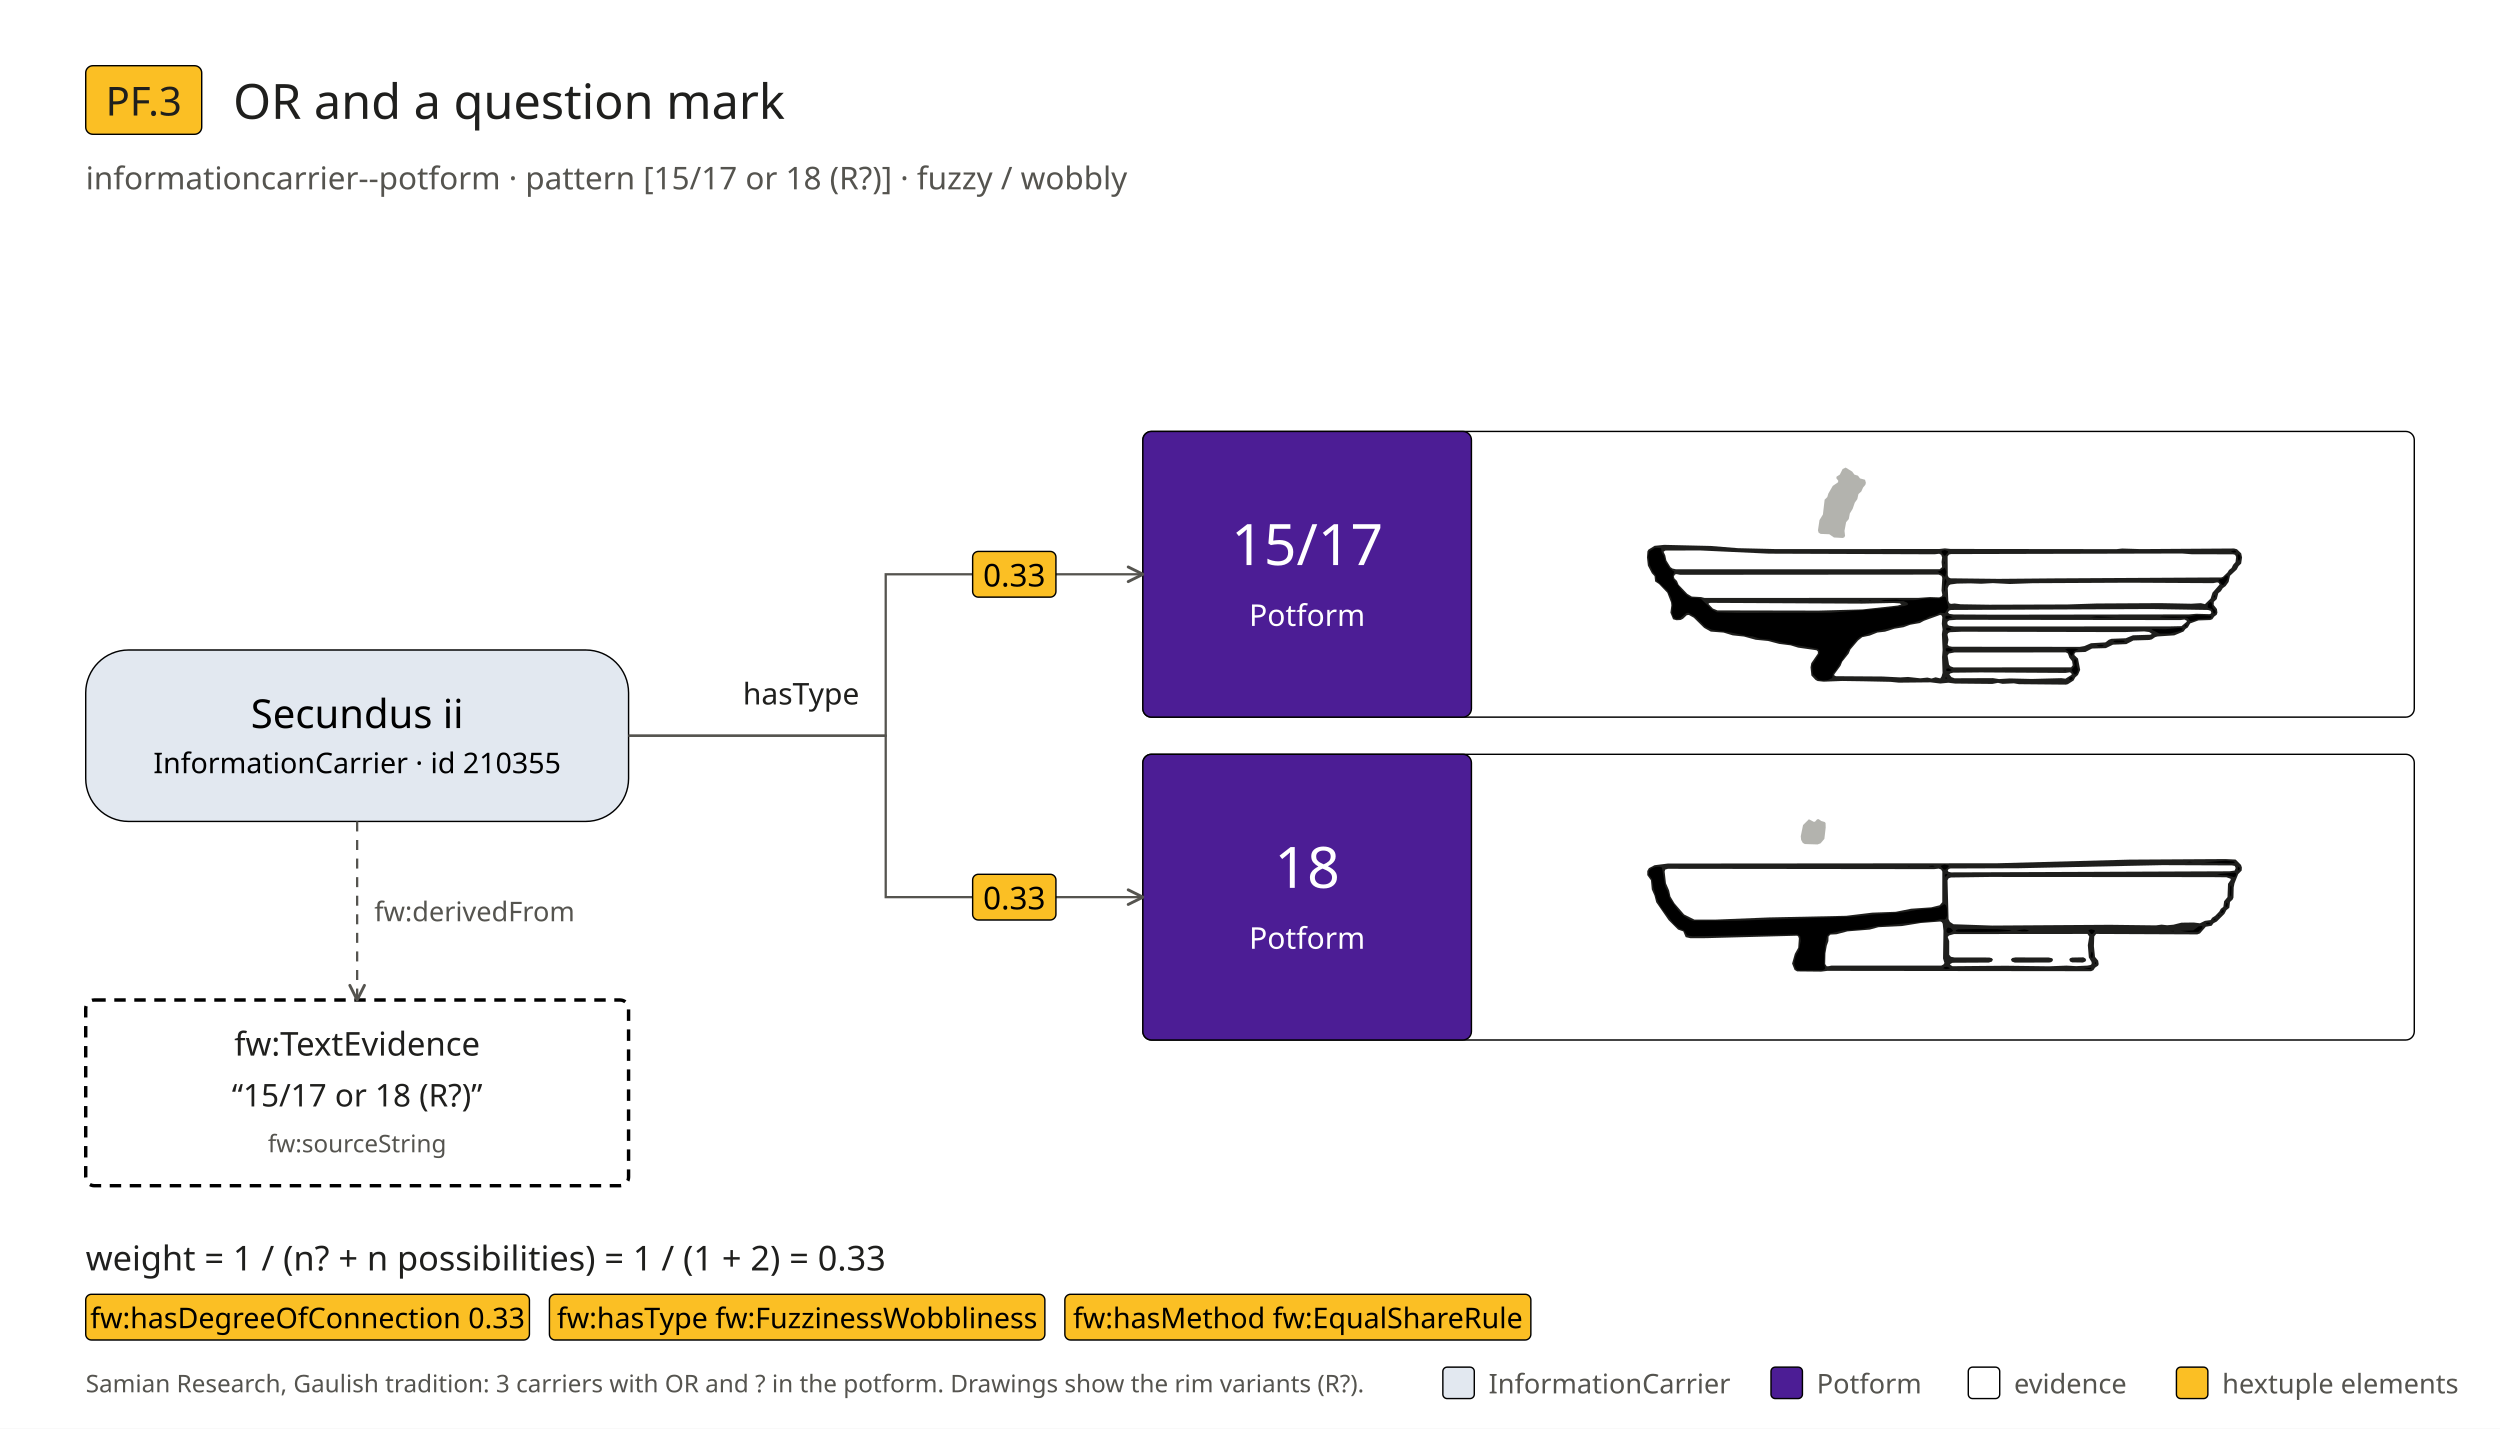
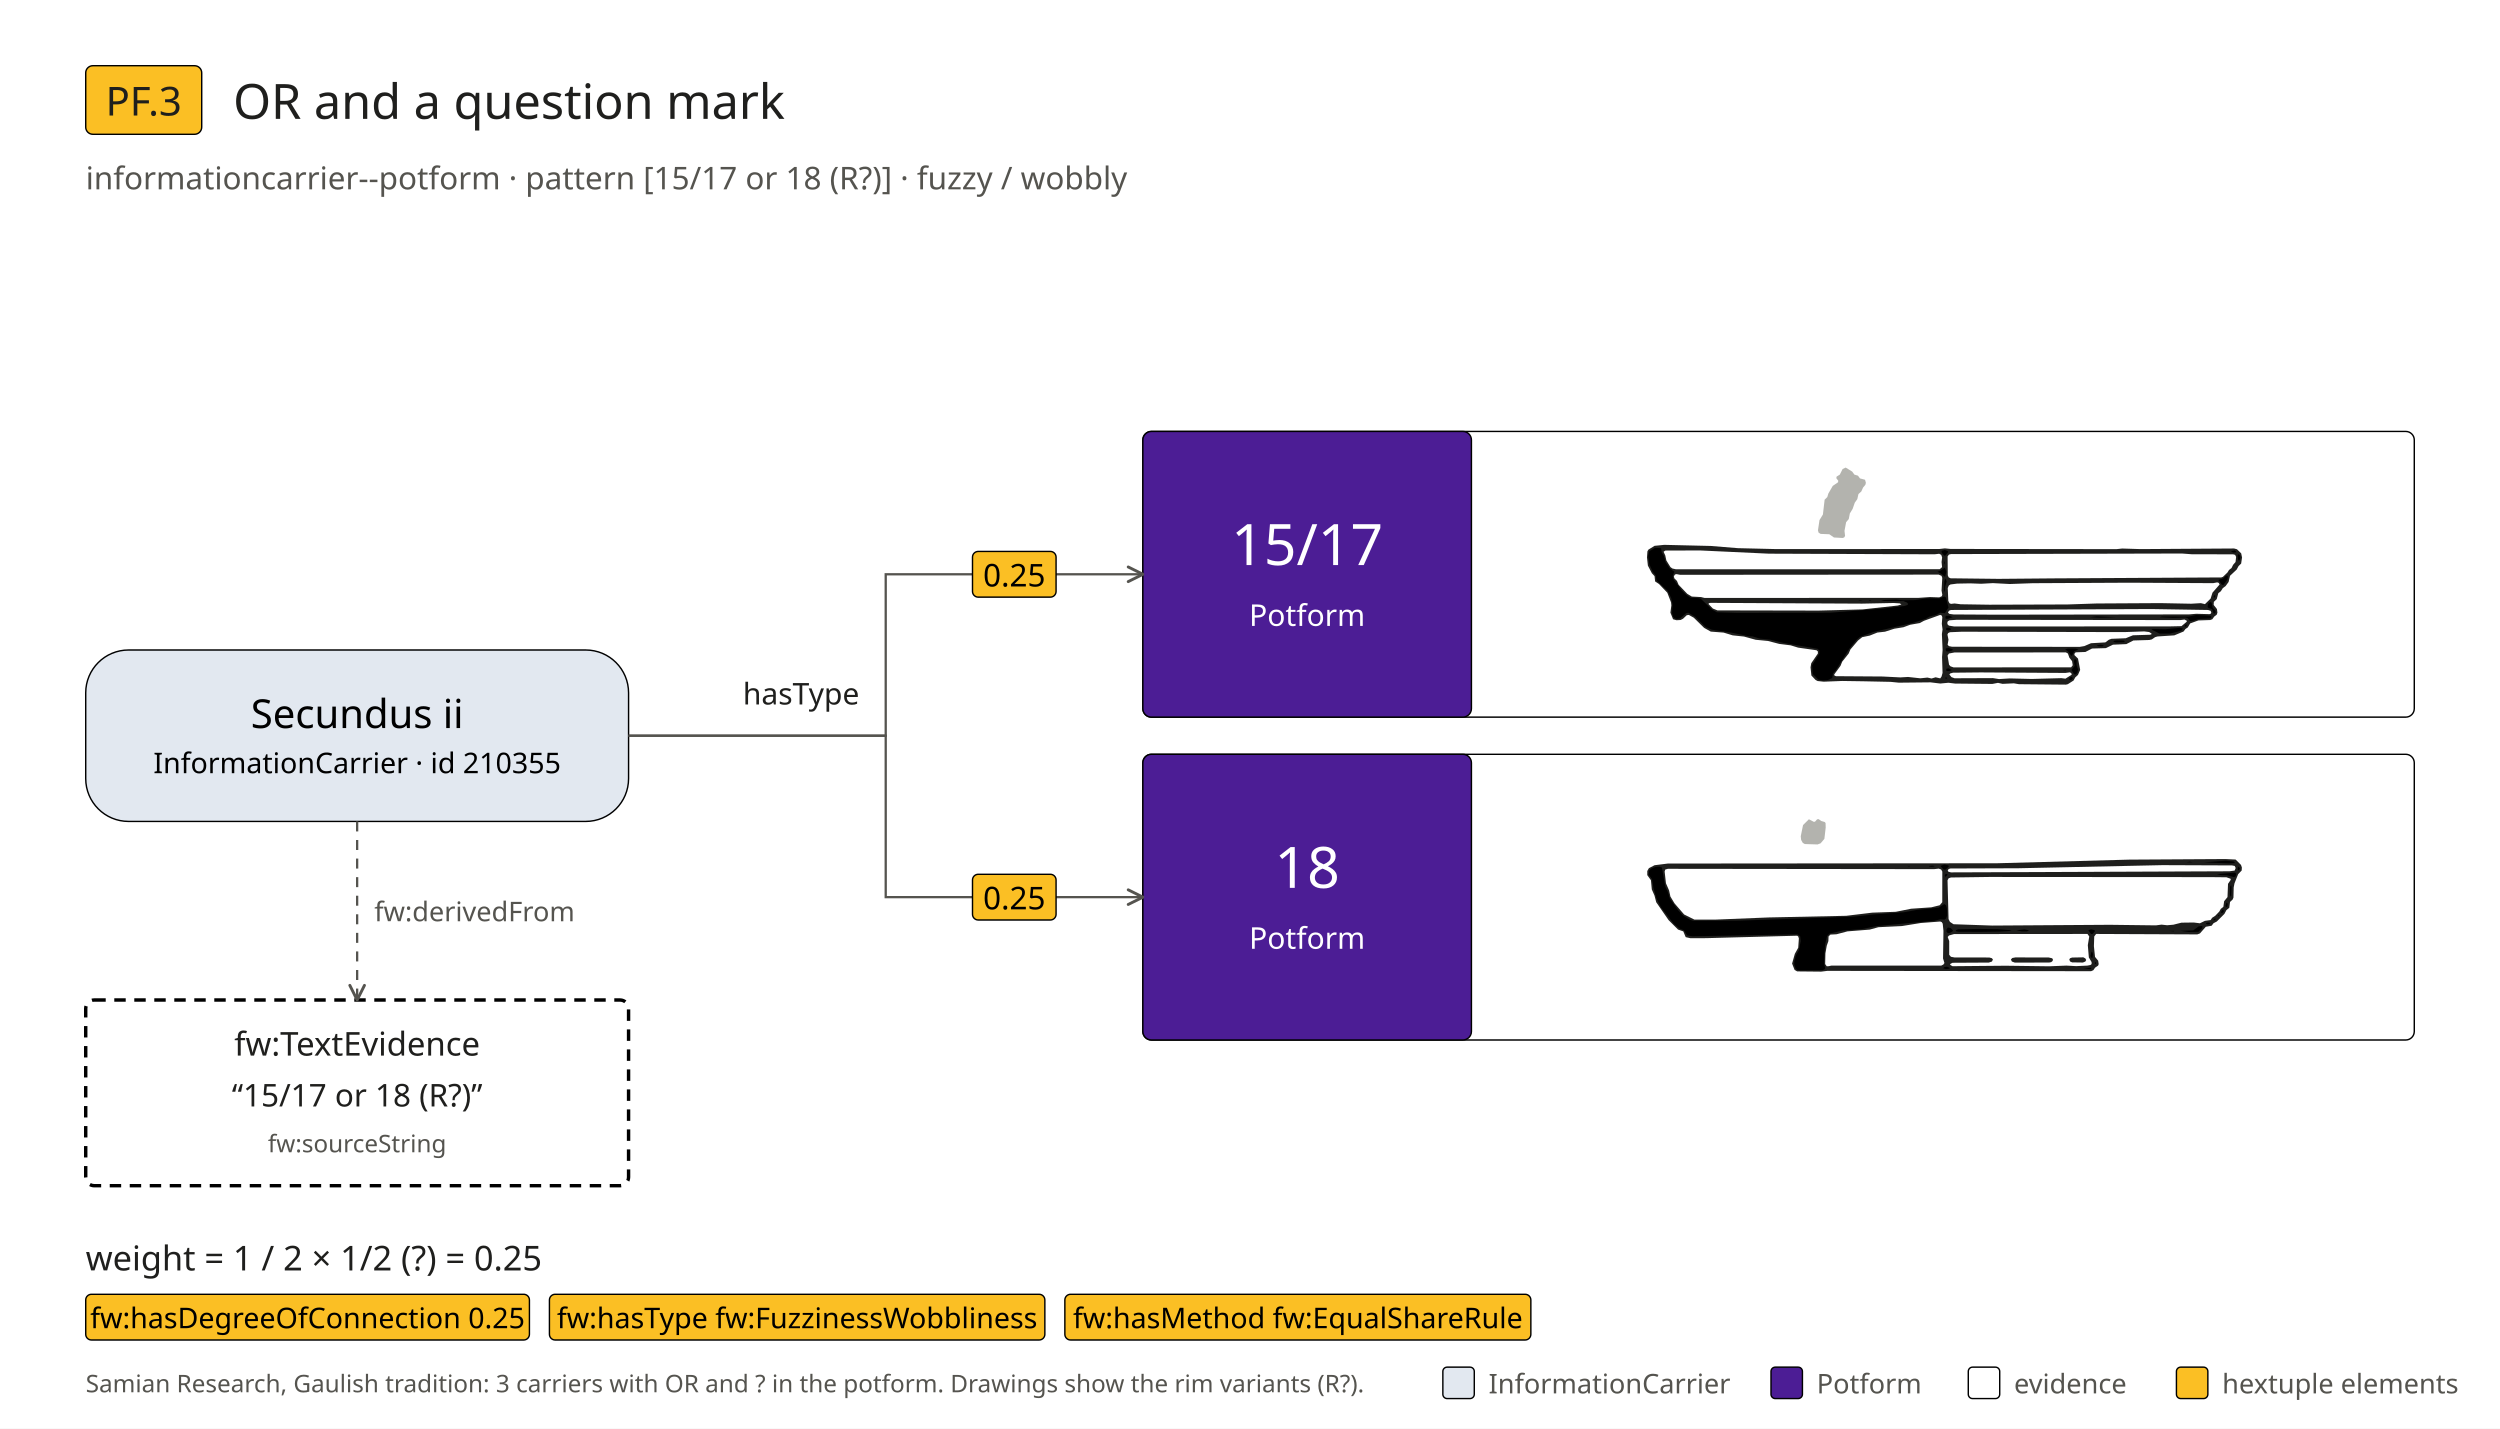
<svg xmlns="http://www.w3.org/2000/svg" width="1750" height="1000" viewBox="0 0 1750 1000" role="img">
  <rect width="1750" height="1000" fill="#ffffff" />
  <defs>
    <marker id="a" viewBox="0 0 10 10" refX="9" refY="5" markerWidth="8" markerHeight="8" orient="auto-start-reverse">
      <path d="M1 1L9 5L1 9" fill="none" stroke="#55544f" stroke-width="1.6" stroke-linecap="round" stroke-linejoin="round" />
    </marker>
  </defs>
  <rect x="60" y="46" width="81.2" height="48" rx="5" fill="#fbbf24" stroke="#000000" stroke-width="1" />
  <text x="100.6" y="70" text-anchor="middle" dominant-baseline="central" font-family="Fira Sans" font-size="28" font-weight="500" fill="#1f1f1d">PF.3</text>
  <text x="163.2" y="70" text-anchor="start" dominant-baseline="central" font-family="Fira Sans" font-size="34" font-weight="500" fill="#1f1f1d">OR and a question mark</text>
  <text x="60" y="124" text-anchor="start" dominant-baseline="central" font-family="Fira Sans" font-size="22" fill="#55544f">informationcarrier--potform  ·  pattern  [15/17 or 18 (R?)]  ·  fuzzy / wobbly</text>
  <rect x="60" y="455.0" width="380" height="120" rx="30" fill="#e2e8f0" stroke="#000000" stroke-width="1" />
  <text x="250.0" y="498.76" text-anchor="middle" dominant-baseline="central" font-family="Fira Sans" font-size="28" font-weight="500" fill="#000000">Secundus ii</text>
  <text x="250.0" y="533.48" text-anchor="middle" dominant-baseline="central" font-family="Fira Sans" font-size="20" fill="#000000">InformationCarrier  ·  id 210355</text>
  <rect x="60" y="700" width="380" height="130" rx="6" fill="#ffffff" stroke="#000000" stroke-width="2.4" stroke-dasharray="8 6" />
  <text x="250" y="730" text-anchor="middle" dominant-baseline="central" font-family="Fira Sans" font-size="23" font-weight="500" fill="#1f1f1d">fw:TextEvidence</text>
  <text x="250" y="766" text-anchor="middle" dominant-baseline="central" font-family="Fira Sans" font-size="22" fill="#1f1f1d">“15/17 or 18 (R?)”</text>
  <text x="250" y="800" text-anchor="middle" dominant-baseline="central" font-family="Fira Sans" font-size="17" fill="#55544f">fw:sourceString</text>
  <path d="M250 575.0 V 700" fill="none" stroke="#55544f" stroke-width="1.6" stroke-dasharray="7 6" marker-end="url(#a)" />
  <text x="262" y="637.5" text-anchor="start" dominant-baseline="central" font-family="Fira Sans" font-size="19" fill="#55544f">fw:derivedFrom</text>
  <text x="520" y="485.0" text-anchor="start" dominant-baseline="central" font-family="Fira Sans" font-size="21" font-weight="500" fill="#1f1f1d">hasType</text>
  <rect x="800" y="302.0" width="890" height="200" rx="6" fill="#ffffff" stroke="#000000" stroke-width="1" />
  <rect x="800" y="302.0" width="230" height="200" rx="6" fill="#4c1d95" stroke="#000000" stroke-width="1" />
  <text x="915" y="380.0" text-anchor="middle" dominant-baseline="central" font-family="Fira Sans" font-size="40" font-weight="500" fill="#ffffff">15/17</text>
  <text x="915" y="430.0" text-anchor="middle" dominant-baseline="central" font-family="Fira Sans" font-size="21" fill="#ffffff">Potform</text>
  <g transform="translate(1145.3 319.0) scale(2.862069)">
    <path d="M105.58 55.88 L107.0 54.97 L107.38 54.24 L108.06 53.62 L108.6 52.38 L108.07 49.62 L107.18 48.75 L107.22 48.38 L107.5 48.09 L109.88 48.0 L111.5 47.16 L114.88 47.06 L116.62 46.22 L119.88 46.08 L121.62 45.19 L125.5 45.07 L126.12 44.93 L126.92 44.38 L127.5 44.21 L131.62 43.94 L133.88 43.0 L134.35 42.38 L134.92 42.0 L135.5 41.02 L137.5 40.29 L140.38 40.19 L140.92 40.0 L141.38 39.35 L142.0 38.88 L142.17 38.38 L142.05 37.5 L141.25 36.5 L141.29 35.75 L142.0 35.07 L142.38 33.63 L143.0 33.15 L143.49 32.38 L144.17 31.88 L144.9 30.88 L145.25 29.37 L146.88 27.84 L147.33 27.0 L147.97 26.38 L148.19 24.88 L147.98 23.88 L146.95 22.88 L146.25 22.69 L123.38 22.84 L118.88 22.7 L117.5 22.85 L76.88 22.8 L75.5 22.66 L74.12 22.82 L34.0 22.83 L24.88 22.61 L18.25 22.07 L6.88 21.8 L4.5 22.04 L3.0 22.97 L2.76 23.38 L2.65 24.88 L2.87 26.88 L3.85 28.75 L4.5 29.45 L4.64 30.75 L5.59 31.38 L7.62 33.5 L8.54 35.88 L8.61 36.62 L8.38 38.38 L9.03 40.0 L9.88 40.24 L10.88 40.18 L11.46 39.88 L12.38 39.01 L12.88 38.94 L14.1 39.62 L16.62 42.1 L18.25 43.02 L21.38 43.26 L23.62 43.94 L26.38 44.23 L29.25 45.02 L32.25 45.31 L35.0 46.03 L37.8 46.38 L39.62 46.94 L44.12 47.58 L44.45 47.88 L44.45 48.38 L42.83 50.75 L42.65 51.75 L42.86 53.75 L43.88 54.84 L44.38 55.11 L45.88 55.27 L50.38 55.09 L55.62 55.17 L62.25 55.31 L64.25 55.51 L72.0 55.43 L74.38 55.72 L76.38 55.53 L78.0 55.73 L87.12 55.82 L88.5 55.55 L89.62 55.8 L92.38 55.67 L93.62 55.88 L105.12 55.99 L105.58 55.88Z M74.25 27.76 L9.75 27.78 L8.88 27.59 L8.4 27.25 L7.39 25.62 L7.12 24.38 L6.71 23.5 L7.12 23.2 L15.62 23.17 L32.5 23.96 L73.0 24.11 L74.12 23.98 L74.62 24.25 L74.84 24.88 L74.7 26.0 L74.83 27.25 L74.25 27.76Z M102.0 30.0 L88.62 30.12 L76.88 29.98 L76.43 29.75 L76.22 29.25 L76.18 24.62 L76.5 24.18 L77.0 24.06 L133.5 23.92 L135.88 24.1 L146.0 24.12 L146.5 24.25 L146.74 24.75 L146.6 26.0 L146.0 26.69 L145.62 27.47 L145.0 27.95 L144.62 28.57 L143.52 29.62 L143.12 29.77 L102.0 30.0Z M69.12 34.76 L16.75 34.79 L15.88 34.57 L13.62 34.45 L12.5 33.78 L10.38 31.56 L9.98 30.62 L9.35 30.0 L9.22 29.5 L9.5 29.05 L9.88 28.96 L10.75 29.13 L74.0 29.08 L74.69 29.38 L74.87 29.88 L74.7 33.0 L74.88 34.0 L74.75 34.38 L74.12 34.65 L71.88 34.57 L69.12 34.76Z M105.5 36.38 L86.38 36.44 L79.38 36.33 L77.88 36.14 L77.0 36.24 L76.62 36.07 L76.35 35.5 L76.21 32.38 L76.47 31.75 L76.88 31.49 L78.5 31.28 L81.75 31.22 L84.38 31.32 L87.25 31.16 L91.38 31.38 L97.0 31.18 L120.62 31.06 L141.12 31.17 L142.12 30.98 L142.5 31.11 L142.7 31.5 L140.96 33.5 L140.5 34.95 L139.12 36.3 L138.12 36.06 L135.75 36.2 L128.25 36.05 L112.62 36.14 L105.5 36.38Z M44.62 37.88 L19.88 37.83 L18.77 37.38 L17.67 36.25 L17.88 36.03 L18.25 35.99 L55.25 36.18 L63.0 36.02 L64.5 36.12 L64.88 36.38 L64.0 36.64 L55.38 37.59 L44.62 37.88Z M87.88 38.88 L77.62 38.82 L76.62 38.69 L76.27 38.38 L76.5 37.92 L77.0 37.73 L126.0 37.5 L139.88 37.73 L140.5 37.93 L140.67 38.38 L140.57 38.62 L140.25 38.75 L137.0 38.66 L135.25 38.81 L87.88 38.88Z M74.38 54.46 L73.25 54.19 L72.25 54.49 L71.25 54.26 L69.5 54.44 L66.5 54.11 L64.62 54.22 L60.25 54.0 L48.88 53.92 L48.5 53.77 L48.44 53.5 L49.99 51.38 L50.39 50.38 L51.98 48.38 L52.41 47.38 L54.25 45.21 L55.29 44.38 L57.12 44.0 L59.0 43.25 L60.88 43.04 L63.12 42.32 L65.38 41.95 L67.0 41.35 L69.38 40.93 L70.38 40.38 L74.38 38.93 L74.75 39.1 L74.88 39.5 L74.76 41.12 L74.94 42.5 L74.78 43.62 L74.95 47.5 L74.82 49.25 L74.94 53.12 L74.7 54.0 L74.38 54.46Z M130.25 41.75 L77.75 41.76 L76.5 41.56 L76.17 41.25 L76.1 40.88 L76.22 40.5 L76.62 40.26 L78.38 40.13 L133.12 40.2 L134.12 40.07 L134.7 40.38 L134.64 40.62 L133.38 41.68 L130.25 41.75Z M108.5 46.75 L77.25 46.72 L76.5 46.57 L76.18 46.25 L76.39 45.0 L76.14 43.75 L76.3 43.38 L76.75 43.17 L79.62 43.05 L119.38 43.14 L124.25 42.97 L125.46 43.12 L126.06 43.5 L126.0 43.7 L125.62 43.79 L121.5 43.92 L119.75 44.64 L116.25 44.78 L115.63 45.0 L114.75 45.66 L111.25 45.86 L109.62 46.56 L108.5 46.75Z M106.38 51.76 L77.62 51.77 L76.88 51.51 L76.53 51.12 L76.17 48.88 L76.5 48.38 L77.88 48.12 L105.12 48.11 L105.6 48.38 L105.95 49.38 L106.62 50.25 L106.78 51.25 L106.38 51.76Z M88.75 54.63 L87.25 54.39 L77.88 54.43 L77.12 54.15 L76.6 53.5 L76.83 53.25 L77.5 53.07 L84.25 53.0 L105.0 53.13 L106.12 52.97 L106.57 53.38 L106.44 53.62 L105.0 54.53 L104.0 54.4 L96.75 54.6 L91.38 54.47 L88.75 54.63Z" fill="#1f1f1d" fill-rule="evenodd" />
    <path d="M46.87 54.88 L47.96 54.38 L48.14 53.25 L48.82 52.5 L52.12 47.23 L53.93 45.0 L54.75 44.29 L58.0 43.12 L67.75 40.87 L70.75 39.92 L71.75 39.34 L73.38 38.92 L74.38 38.4 L75.5 38.53 L76.4 37.12 L75.75 34.65 L75.38 34.43 L74.25 34.91 L70.88 34.9 L68.25 35.31 L65.25 35.35 L63.62 35.18 L60.38 35.3 L59.92 35.38 L60.75 35.54 L65.38 35.55 L66.25 35.92 L66.53 36.25 L66.38 36.5 L65.57 36.75 L60.5 37.38 L47.5 38.39 L24.88 38.46 L19.75 38.29 L18.5 37.6 L15.88 35.04 L15.25 34.84 L13.25 34.71 L12.23 34.0 L11.11 32.88 L9.06 30.12 L8.93 29.38 L9.37 28.38 L8.25 27.59 L7.24 26.12 L6.78 24.5 L6.24 23.62 L6.11 22.62 L4.62 22.53 L3.2 23.38 L2.94 24.5 L3.21 26.5 L4.05 28.38 L4.76 29.25 L5.0 30.53 L7.65 33.0 L8.55 34.75 L8.89 36.25 L8.78 38.5 L9.04 39.38 L9.35 39.75 L10.0 39.94 L10.75 39.82 L12.25 38.5 L12.75 38.39 L14.41 39.38 L16.97 41.88 L18.5 42.55 L23.25 43.26 L27.38 44.13 L28.5 44.2 L30.25 44.73 L32.75 44.99 L36.12 45.8 L44.38 47.23 L44.79 47.62 L44.82 48.38 L43.04 51.25 L43.18 53.38 L44.55 54.75 L45.62 54.96 L46.87 54.88Z M75.66 24.38 L76.28 23.62 L76.29 23.38 L75.5 23.05 L74.8 23.25 L74.66 23.5 L74.86 23.88 L75.38 24.46 L75.66 24.38Z M146.75 23.62 L146.7 23.38 L146.38 23.15 L145.46 23.38 L146.0 23.69 L146.75 23.62Z M147.54 25.62 L147.75 25.12 L147.76 24.5 L147.5 24.15 L147.25 24.11 L147.11 24.38 L147.18 25.25 L147.38 25.71 L147.54 25.62Z M75.52 26.62 L75.5 25.66 L75.31 26.25 L75.52 26.62Z M75.6 29.5 L75.87 28.38 L75.5 27.35 L74.5 28.08 L73.68 28.38 L74.75 28.96 L75.5 29.61 L75.6 29.5Z M143.64 31.62 L144.62 30.29 L144.75 29.62 L144.62 29.3 L144.25 29.37 L143.6 30.0 L142.4 30.38 L143.25 31.57 L143.64 31.62Z M75.5 33.38 L75.58 32.0 L75.96 30.75 L75.62 30.03 L75.37 30.75 L75.31 33.0 L75.5 33.38Z M141.56 34.62 L141.65 34.25 L141.5 34.02 L141.23 34.5 L141.38 34.72 L141.56 34.62Z M55.4 35.5 L54.75 35.37 L54.32 35.5 L55.4 35.5Z M57.4 35.5 L57.52 35.38 L56.95 35.38 L56.93 35.5 L57.4 35.5Z M141.52 38.62 L141.75 38.27 L141.69 37.88 L141.03 37.25 L140.75 35.96 L140.38 35.75 L139.88 36.25 L139.77 37.0 L140.02 37.25 L140.88 37.52 L141.17 38.5 L141.52 38.62Z M136.05 40.38 L137.88 39.92 L140.25 39.82 L140.61 39.62 L140.7 39.38 L140.36 39.12 L137.0 38.95 L135.12 39.35 L128.62 39.33 L128.06 39.5 L131.25 39.66 L134.38 39.57 L134.88 39.73 L135.5 40.44 L136.05 40.38Z M76.3 39.88 L77.41 39.5 L76.62 39.14 L75.75 39.16 L75.62 39.5 L75.73 39.88 L76.3 39.88Z M113.51 39.62 L117.35 39.5 L112.62 39.3 L111.0 39.5 L113.51 39.62Z M134.53 41.75 L134.7 41.38 L134.5 41.22 L134.1 41.62 L134.25 41.83 L134.53 41.75Z M76.37 42.75 L76.85 42.62 L77.08 42.38 L76.62 42.12 L75.88 42.08 L75.79 42.62 L76.37 42.75Z M130.58 43.5 L133.38 42.79 L133.72 42.25 L133.0 42.09 L129.38 42.44 L126.38 42.37 L126.02 42.5 L128.0 43.51 L130.58 43.5Z M119.2 45.62 L119.59 45.38 L119.12 45.2 L117.5 45.17 L116.94 45.25 L116.69 45.5 L117.38 45.68 L119.2 45.62Z M114.08 46.62 L114.41 46.38 L113.62 46.22 L112.6 46.38 L113.08 46.62 L114.08 46.62Z M76.58 47.88 L77.3 47.62 L77.47 47.38 L76.5 47.03 L75.75 47.11 L75.69 47.5 L75.88 47.87 L76.58 47.88Z M106.63 48.88 L107.12 47.85 L108.19 47.38 L107.5 47.19 L105.62 47.17 L104.92 47.38 L105.75 47.96 L106.38 48.91 L106.63 48.88Z M107.6 53.5 L107.95 53.0 L108.09 52.25 L107.72 51.25 L107.74 50.12 L107.5 49.78 L107.25 49.74 L107.07 50.25 L107.26 51.38 L106.48 52.38 L107.12 53.47 L107.6 53.5Z M76.84 52.62 L77.2 52.38 L76.38 51.99 L75.85 52.12 L75.83 52.5 L76.0 52.68 L76.84 52.62Z M105.15 52.5 L105.12 52.36 L104.5 52.38 L104.55 52.5 L105.15 52.5Z M106.39 54.88 L106.81 54.5 L106.62 54.07 L106.25 54.13 L105.9 54.5 L106.0 54.84 L106.39 54.88Z M76.08 54.5 L75.93 54.25 L75.62 54.25 L75.63 54.5 L76.08 54.5Z" fill="#000000" fill-rule="evenodd" />
    <path d="M50.52 20.12 L50.88 19.98 L51.1 19.62 L50.96 18.38 L51.36 16.25 L52.0 15.5 L52.27 14.12 L52.95 13.0 L53.47 11.5 L54.09 10.62 L54.37 9.38 L55.07 8.75 L55.5 7.79 L56.06 7.12 L56.19 6.62 L55.98 5.88 L54.75 5.55 L54.25 4.88 L53.38 4.62 L52.84 3.88 L51.25 2.9 L50.5 3.25 L49.81 4.62 L49.02 5.12 L48.96 5.5 L49.43 6.12 L49.38 6.5 L48.09 7.38 L47.01 9.25 L46.75 10.12 L46.1 10.75 L45.68 14.38 L44.84 15.75 L44.47 18.25 L44.62 18.81 L45.12 19.12 L47.25 19.21 L48.38 20.0 L50.52 20.12Z" fill="#b3b3ae" fill-rule="evenodd" />
  </g>
  <path d="M440 515.0 H 620 V 402.0 H 800" fill="none" stroke="#55544f" stroke-width="1.6" marker-end="url(#a)" />
-   <rect x="680.85" y="386.0" width="58.3" height="32" rx="4" fill="#fbbf24" stroke="#000000" stroke-width="1" />
-   <text x="710.0" y="402.0" text-anchor="middle" dominant-baseline="central" font-family="Fira Sans" font-size="22" font-weight="500" fill="#000000">0.33</text>
+   <rect x="680.75" y="386.0" width="58.5" height="32" rx="4" fill="#fbbf24" stroke="#000000" stroke-width="1" />
+   <text x="710.0" y="402.0" text-anchor="middle" dominant-baseline="central" font-family="Fira Sans" font-size="22" font-weight="500" fill="#000000">0.25</text>
  <rect x="800" y="528.0" width="890" height="200" rx="6" fill="#ffffff" stroke="#000000" stroke-width="1" />
  <rect x="800" y="528.0" width="230" height="200" rx="6" fill="#4c1d95" stroke="#000000" stroke-width="1" />
  <text x="915" y="606.0" text-anchor="middle" dominant-baseline="central" font-family="Fira Sans" font-size="40" font-weight="500" fill="#ffffff">18</text>
  <text x="915" y="656.0" text-anchor="middle" dominant-baseline="central" font-family="Fira Sans" font-size="21" fill="#ffffff">Potform</text>
  <g transform="translate(1145.3 573.6) scale(2.862069)">
    <path d="M111.27 37.12 L111.82 36.88 L112.25 36.25 L112.99 35.75 L113.13 35.38 L113.0 34.55 L112.23 33.62 L111.96 31.0 L112.04 28.62 L112.5 28.01 L137.25 28.12 L137.89 27.88 L139.33 26.25 L140.75 26.0 L141.22 25.38 L142.0 24.98 L143.88 23.1 L144.38 22.16 L145.07 21.62 L145.25 20.19 L145.88 19.6 L146.09 19.12 L146.15 16.62 L146.35 15.62 L147.24 13.38 L148.1 12.5 L148.15 11.75 L147.93 11.12 L146.62 9.81 L144.12 9.69 L120.62 9.83 L88.25 10.72 L7.75 10.79 L4.5 11.2 L3.12 11.92 L2.72 12.62 L2.72 13.62 L3.62 14.88 L3.83 17.12 L4.49 18.62 L4.91 20.25 L7.93 24.62 L10.25 26.94 L11.53 27.38 L12.12 28.79 L13.25 29.05 L17.12 29.04 L39.38 28.44 L39.64 28.62 L39.8 29.12 L39.64 31.38 L38.81 32.88 L38.14 35.25 L38.75 36.8 L39.38 37.17 L45.25 37.23 L46.75 37.04 L111.27 37.12Z M96.75 12.88 L77.0 12.95 L76.38 12.8 L76.2 12.5 L76.44 12.12 L76.88 12.0 L93.5 11.94 L128.75 11.18 L145.75 11.25 L146.4 11.38 L146.63 11.88 L146.38 12.51 L145.12 12.68 L96.75 12.88Z M19.38 24.5 L14.25 24.5 L11.74 23.25 L9.38 20.52 L8.38 18.86 L8.06 17.38 L7.29 15.62 L6.97 12.75 L7.12 12.26 L7.75 12.08 L72.88 12.16 L74.0 12.03 L74.6 12.25 L74.88 12.75 L74.87 20.25 L74.25 20.99 L72.19 21.5 L67.25 21.84 L63.5 22.59 L57.75 22.8 L51.38 23.57 L32.5 23.97 L19.38 24.5Z M129.88 25.88 L128.5 25.73 L127.12 25.91 L115.88 25.77 L87.12 25.96 L77.62 25.63 L76.75 25.06 L76.41 24.38 L76.16 14.88 L76.44 14.38 L77.0 14.2 L86.38 14.07 L140.38 14.11 L144.38 14.15 L145.37 14.5 L145.44 14.75 L144.76 15.75 L144.63 19.0 L143.81 20.0 L143.62 21.38 L142.99 21.88 L142.62 22.54 L141.62 23.58 L140.88 24.05 L140.5 24.61 L139.12 24.8 L137.88 25.4 L136.38 25.21 L133.38 25.25 L131.38 25.75 L129.88 25.88Z M47.12 35.89 L46.62 35.92 L46.23 35.38 L46.29 32.75 L46.62 30.88 L47.02 29.75 L47.06 28.62 L47.5 28.17 L49.0 28.09 L51.67 27.38 L57.12 26.95 L59.25 26.36 L65.0 26.08 L69.62 25.33 L74.38 24.97 L74.75 25.12 L74.98 25.5 L75.16 27.25 L75.06 34.0 L75.4 35.12 L75.13 35.5 L74.63 35.75 L47.75 35.75 L47.12 35.89Z M107.62 35.88 L105.25 35.75 L101.0 35.92 L90.38 35.78 L77.38 35.9 L76.88 35.62 L76.77 35.38 L77.38 35.06 L86.25 35.01 L87.03 34.75 L87.26 34.25 L87.0 33.94 L86.38 33.77 L77.88 33.76 L77.0 33.6 L76.57 33.12 L76.57 29.75 L76.2 28.75 L76.53 28.38 L77.75 28.04 L110.38 28.01 L110.82 28.62 L110.47 30.75 L110.72 33.75 L111.39 34.88 L111.4 35.38 L111.12 35.6 L110.38 35.75 L107.62 35.88Z M109.27 35.0 L109.87 34.75 L110.07 34.38 L109.87 34.0 L109.38 33.73 L106.62 33.78 L106.12 33.96 L105.94 34.25 L106.12 34.73 L106.62 34.96 L109.27 35.0Z M101.01 35.0 L101.5 34.91 L101.86 34.62 L101.94 34.25 L101.75 33.96 L100.88 33.76 L92.75 33.75 L92.0 33.89 L91.66 34.25 L91.89 34.75 L92.62 35.02 L101.01 35.0Z" fill="#1f1f1d" fill-rule="evenodd" />
    <path d="M144.95 10.75 L146.25 10.69 L146.45 10.5 L146.12 10.27 L144.25 10.09 L138.89 10.5 L144.95 10.75Z M136.16 10.5 L135.38 10.33 L134.53 10.5 L136.16 10.5Z M75.7 12.25 L76.48 11.5 L76.38 11.25 L75.38 11.02 L74.43 11.38 L75.25 12.3 L75.7 12.25Z M66.79 11.5 L67.0 11.38 L66.29 11.38 L66.79 11.5Z M73.03 11.5 L72.62 11.3 L71.64 11.38 L71.65 11.5 L72.25 11.58 L73.03 11.5Z M45.63 36.88 L46.12 36.62 L46.24 36.38 L45.93 35.12 L46.21 30.62 L46.71 28.5 L47.25 27.93 L50.5 27.18 L55.25 26.82 L58.75 26.09 L73.0 24.78 L74.38 24.42 L75.38 24.52 L75.78 24.25 L76.06 23.5 L76.0 21.75 L75.8 21.0 L75.38 20.7 L74.0 21.59 L68.75 22.11 L65.5 22.7 L58.5 23.2 L53.12 23.78 L25.25 24.75 L14.0 24.8 L13.25 24.58 L11.48 23.5 L10.25 22.19 L8.25 19.38 L7.81 17.88 L7.12 16.4 L6.3 11.75 L5.75 11.56 L4.75 11.61 L3.75 12.0 L3.17 12.5 L3.05 13.5 L3.89 14.62 L4.22 16.75 L5.04 19.5 L6.07 21.5 L9.25 25.6 L10.62 26.69 L11.67 27.12 L12.5 28.38 L13.75 28.58 L39.5 28.11 L40.13 28.62 L40.26 29.75 L39.79 32.0 L39.07 33.25 L38.68 34.75 L38.66 35.5 L39.01 36.5 L39.38 36.81 L39.88 36.91 L45.63 36.88Z M147.42 12.5 L147.68 12.0 L147.38 11.55 L147.18 11.75 L147.12 12.25 L147.42 12.5Z M146.28 14.12 L146.61 13.88 L146.73 13.5 L146.65 13.12 L146.38 13.01 L142.04 13.38 L143.0 13.62 L144.5 13.66 L146.28 14.12Z M75.72 14.0 L76.21 13.5 L75.75 13.29 L75.5 13.62 L75.57 14.0 L75.72 14.0Z M145.55 18.75 L145.63 16.5 L145.5 16.03 L145.25 16.5 L145.22 18.38 L145.38 18.86 L145.55 18.75Z M144.58 21.38 L144.7 20.62 L144.38 20.31 L144.15 21.12 L144.25 21.4 L144.58 21.38Z M143.38 22.88 L143.75 22.5 L143.62 22.09 L143.38 22.13 L143.1 22.5 L143.1 22.88 L143.38 22.88Z M142.58 23.62 L142.72 23.25 L142.29 23.5 L142.38 23.71 L142.58 23.62Z M141.65 24.62 L141.75 24.2 L141.22 24.38 L141.25 24.7 L141.65 24.62Z M140.27 25.62 L140.42 25.38 L140.12 25.21 L139.54 25.25 L139.34 25.5 L139.75 25.68 L140.27 25.62Z M137.51 27.5 L138.44 26.62 L138.5 26.06 L137.62 26.13 L136.25 27.14 L133.12 27.25 L135.12 27.53 L137.51 27.5Z M76.78 27.75 L77.4 27.38 L77.48 27.12 L76.88 26.56 L76.25 26.43 L75.91 26.88 L75.91 27.5 L76.25 27.8 L76.78 27.75Z M84.2 27.5 L88.88 27.43 L91.38 27.29 L91.85 27.12 L88.5 26.84 L83.62 26.78 L78.75 26.87 L78.13 27.12 L78.31 27.38 L78.88 27.48 L84.2 27.5Z M111.66 28.0 L112.18 27.38 L112.12 27.07 L111.25 26.87 L110.58 27.12 L111.25 28.03 L111.66 28.0Z M95.6 27.38 L96.1 27.12 L95.0 26.89 L92.97 27.12 L94.32 27.38 L95.6 27.38Z M131.46 27.38 L131.65 27.25 L130.27 27.25 L131.46 27.38Z M111.6 33.88 L111.73 33.0 L111.62 32.54 L111.38 32.32 L111.12 33.38 L111.27 33.75 L111.6 33.88Z M112.45 35.38 L112.5 35.0 L112.25 34.9 L112.17 35.25 L112.45 35.38Z M76.68 36.5 L76.61 36.25 L76.0 36.02 L75.39 36.12 L75.07 36.38 L75.75 36.62 L76.68 36.5Z M111.07 36.62 L111.31 36.5 L111.29 36.25 L109.39 36.5 L111.07 36.62Z" fill="#000000" fill-rule="evenodd" />
    <path d="M44.37 6.12 L45.12 5.84 L46.04 4.75 L46.36 2.0 L46.33 0.88 L46.12 0.63 L45.27 0.38 L44.62 -0.08 L44.25 -0.02 L43.8 0.5 L43.5 0.61 L42.25 -0.04 L40.82 1.38 L40.26 4.12 L40.35 5.0 L40.75 5.73 L41.25 6.02 L44.37 6.12Z" fill="#b3b3ae" fill-rule="evenodd" />
  </g>
  <path d="M440 515.0 H 620 V 628.0 H 800" fill="none" stroke="#55544f" stroke-width="1.6" marker-end="url(#a)" />
-   <rect x="680.85" y="612.0" width="58.3" height="32" rx="4" fill="#fbbf24" stroke="#000000" stroke-width="1" />
-   <text x="710.0" y="628.0" text-anchor="middle" dominant-baseline="central" font-family="Fira Sans" font-size="22" font-weight="500" fill="#000000">0.33</text>
-   <text x="60" y="880" text-anchor="start" dominant-baseline="central" font-family="Fira Sans" font-size="24" fill="#1f1f1d">weight = 1 / (n? + n possibilities) = 1 / (1 + 2) = 0.33</text>
+   <rect x="680.75" y="612.0" width="58.5" height="32" rx="4" fill="#fbbf24" stroke="#000000" stroke-width="1" />
+   <text x="710.0" y="628.0" text-anchor="middle" dominant-baseline="central" font-family="Fira Sans" font-size="22" font-weight="500" fill="#000000">0.25</text>
+   <text x="60" y="880" text-anchor="start" dominant-baseline="central" font-family="Fira Sans" font-size="24" fill="#1f1f1d">weight = 1 / 2  ×  1/2 (?) = 0.25</text>
  <rect x="60" y="906" width="310.6" height="32" rx="4" fill="#fbbf24" stroke="#000000" stroke-width="1" />
-   <text x="215.3" y="922" text-anchor="middle" dominant-baseline="central" font-family="Fira Sans" font-size="20" fill="#000000">fw:hasDegreeOfConnection  0.33</text>
+   <text x="215.3" y="922" text-anchor="middle" dominant-baseline="central" font-family="Fira Sans" font-size="20" fill="#000000">fw:hasDegreeOfConnection  0.25</text>
  <rect x="384.6" y="906" width="346.8" height="32" rx="4" fill="#fbbf24" stroke="#000000" stroke-width="1" />
  <text x="558.0" y="922" text-anchor="middle" dominant-baseline="central" font-family="Fira Sans" font-size="20" fill="#000000">fw:hasType  fw:FuzzinessWobbliness</text>
  <rect x="745.4" y="906" width="326.2" height="32" rx="4" fill="#fbbf24" stroke="#000000" stroke-width="1" />
  <text x="908.5" y="922" text-anchor="middle" dominant-baseline="central" font-family="Fira Sans" font-size="20" fill="#000000">fw:hasMethod  fw:EqualShareRule</text>
  <rect x="1010" y="957" width="22" height="22" rx="3" fill="#e2e8f0" stroke="#000000" stroke-width="1" />
  <text x="1042" y="968" text-anchor="start" dominant-baseline="central" font-family="Fira Sans" font-size="19" fill="#55544f">InformationCarrier</text>
  <rect x="1239.7" y="957" width="22" height="22" rx="3" fill="#4c1d95" stroke="#000000" stroke-width="1" />
  <text x="1271.7" y="968" text-anchor="start" dominant-baseline="central" font-family="Fira Sans" font-size="19" fill="#55544f">Potform</text>
  <rect x="1377.8" y="957" width="22" height="22" rx="3" fill="#ffffff" stroke="#000000" stroke-width="1" />
  <text x="1409.8" y="968" text-anchor="start" dominant-baseline="central" font-family="Fira Sans" font-size="19" fill="#55544f">evidence</text>
  <rect x="1523.5" y="957" width="22" height="22" rx="3" fill="#fbbf24" stroke="#000000" stroke-width="1" />
  <text x="1555.5" y="968" text-anchor="start" dominant-baseline="central" font-family="Fira Sans" font-size="19" fill="#55544f">hextuple elements</text>
  <text x="60" y="968" text-anchor="start" dominant-baseline="central" font-family="Fira Sans" font-size="17" fill="#55544f">Samian Research, Gaulish tradition: 3 carriers with OR and ? in the potform. Drawings show the rim variants (R?).</text>
</svg>
